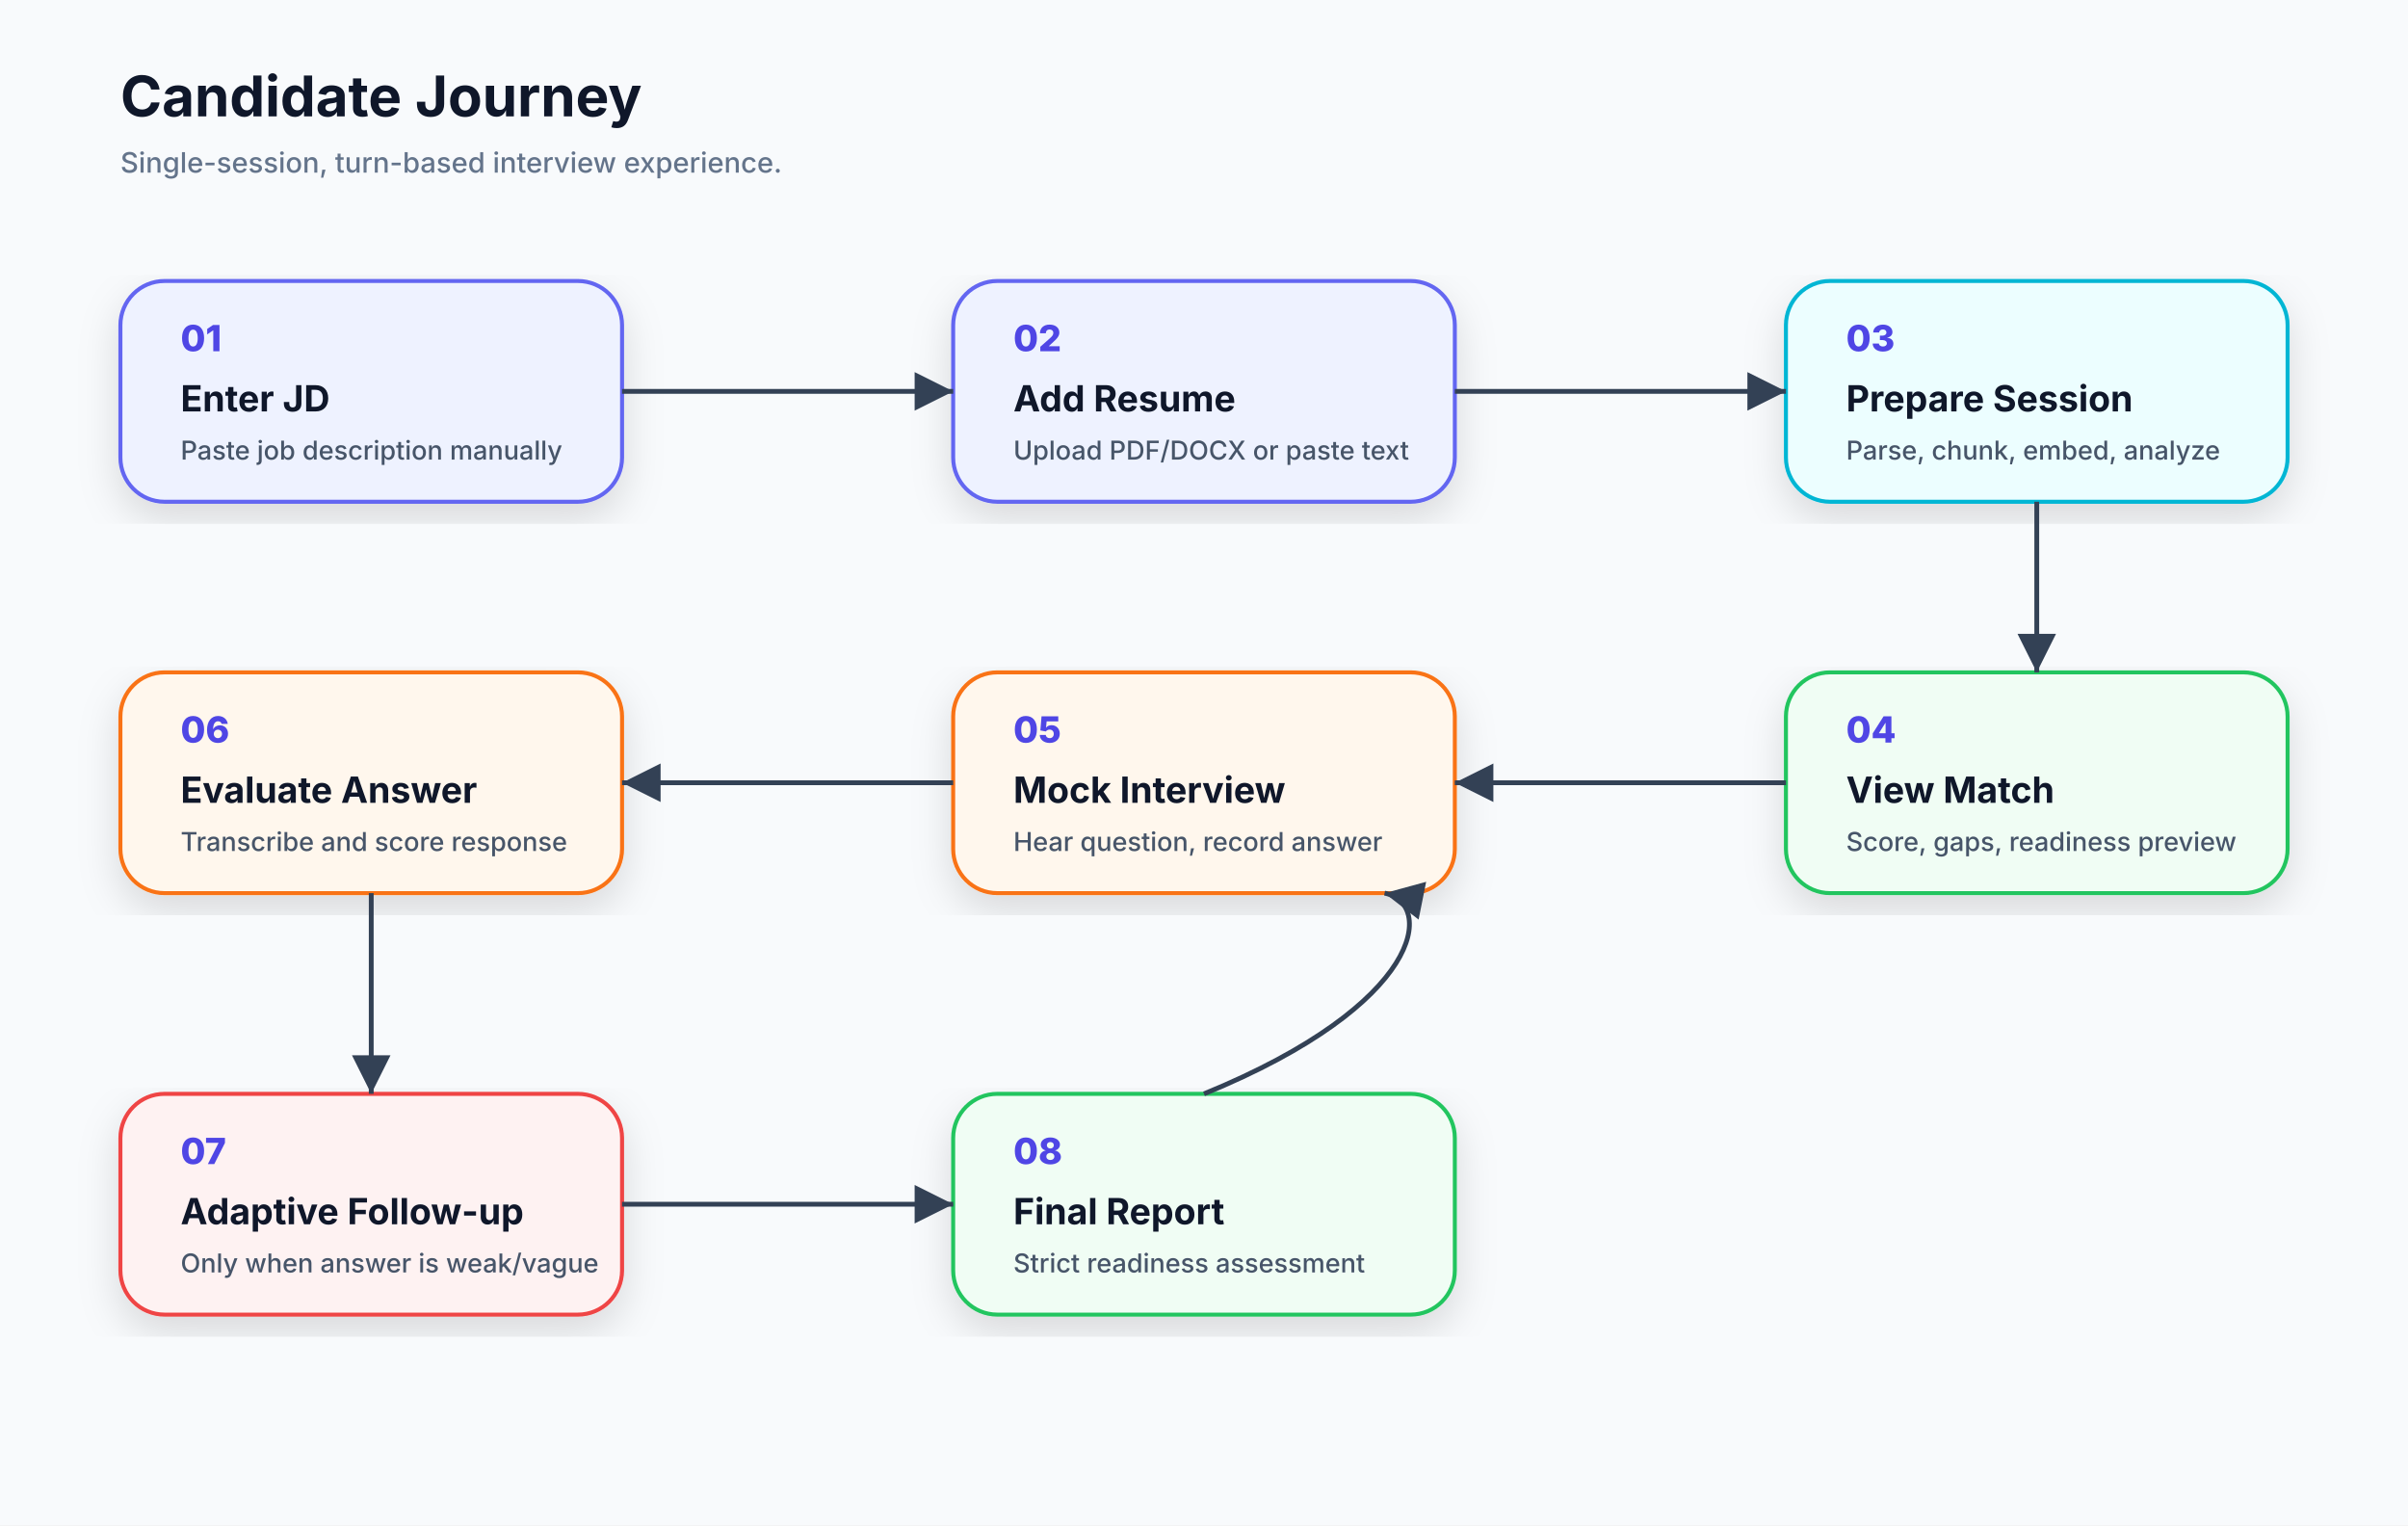
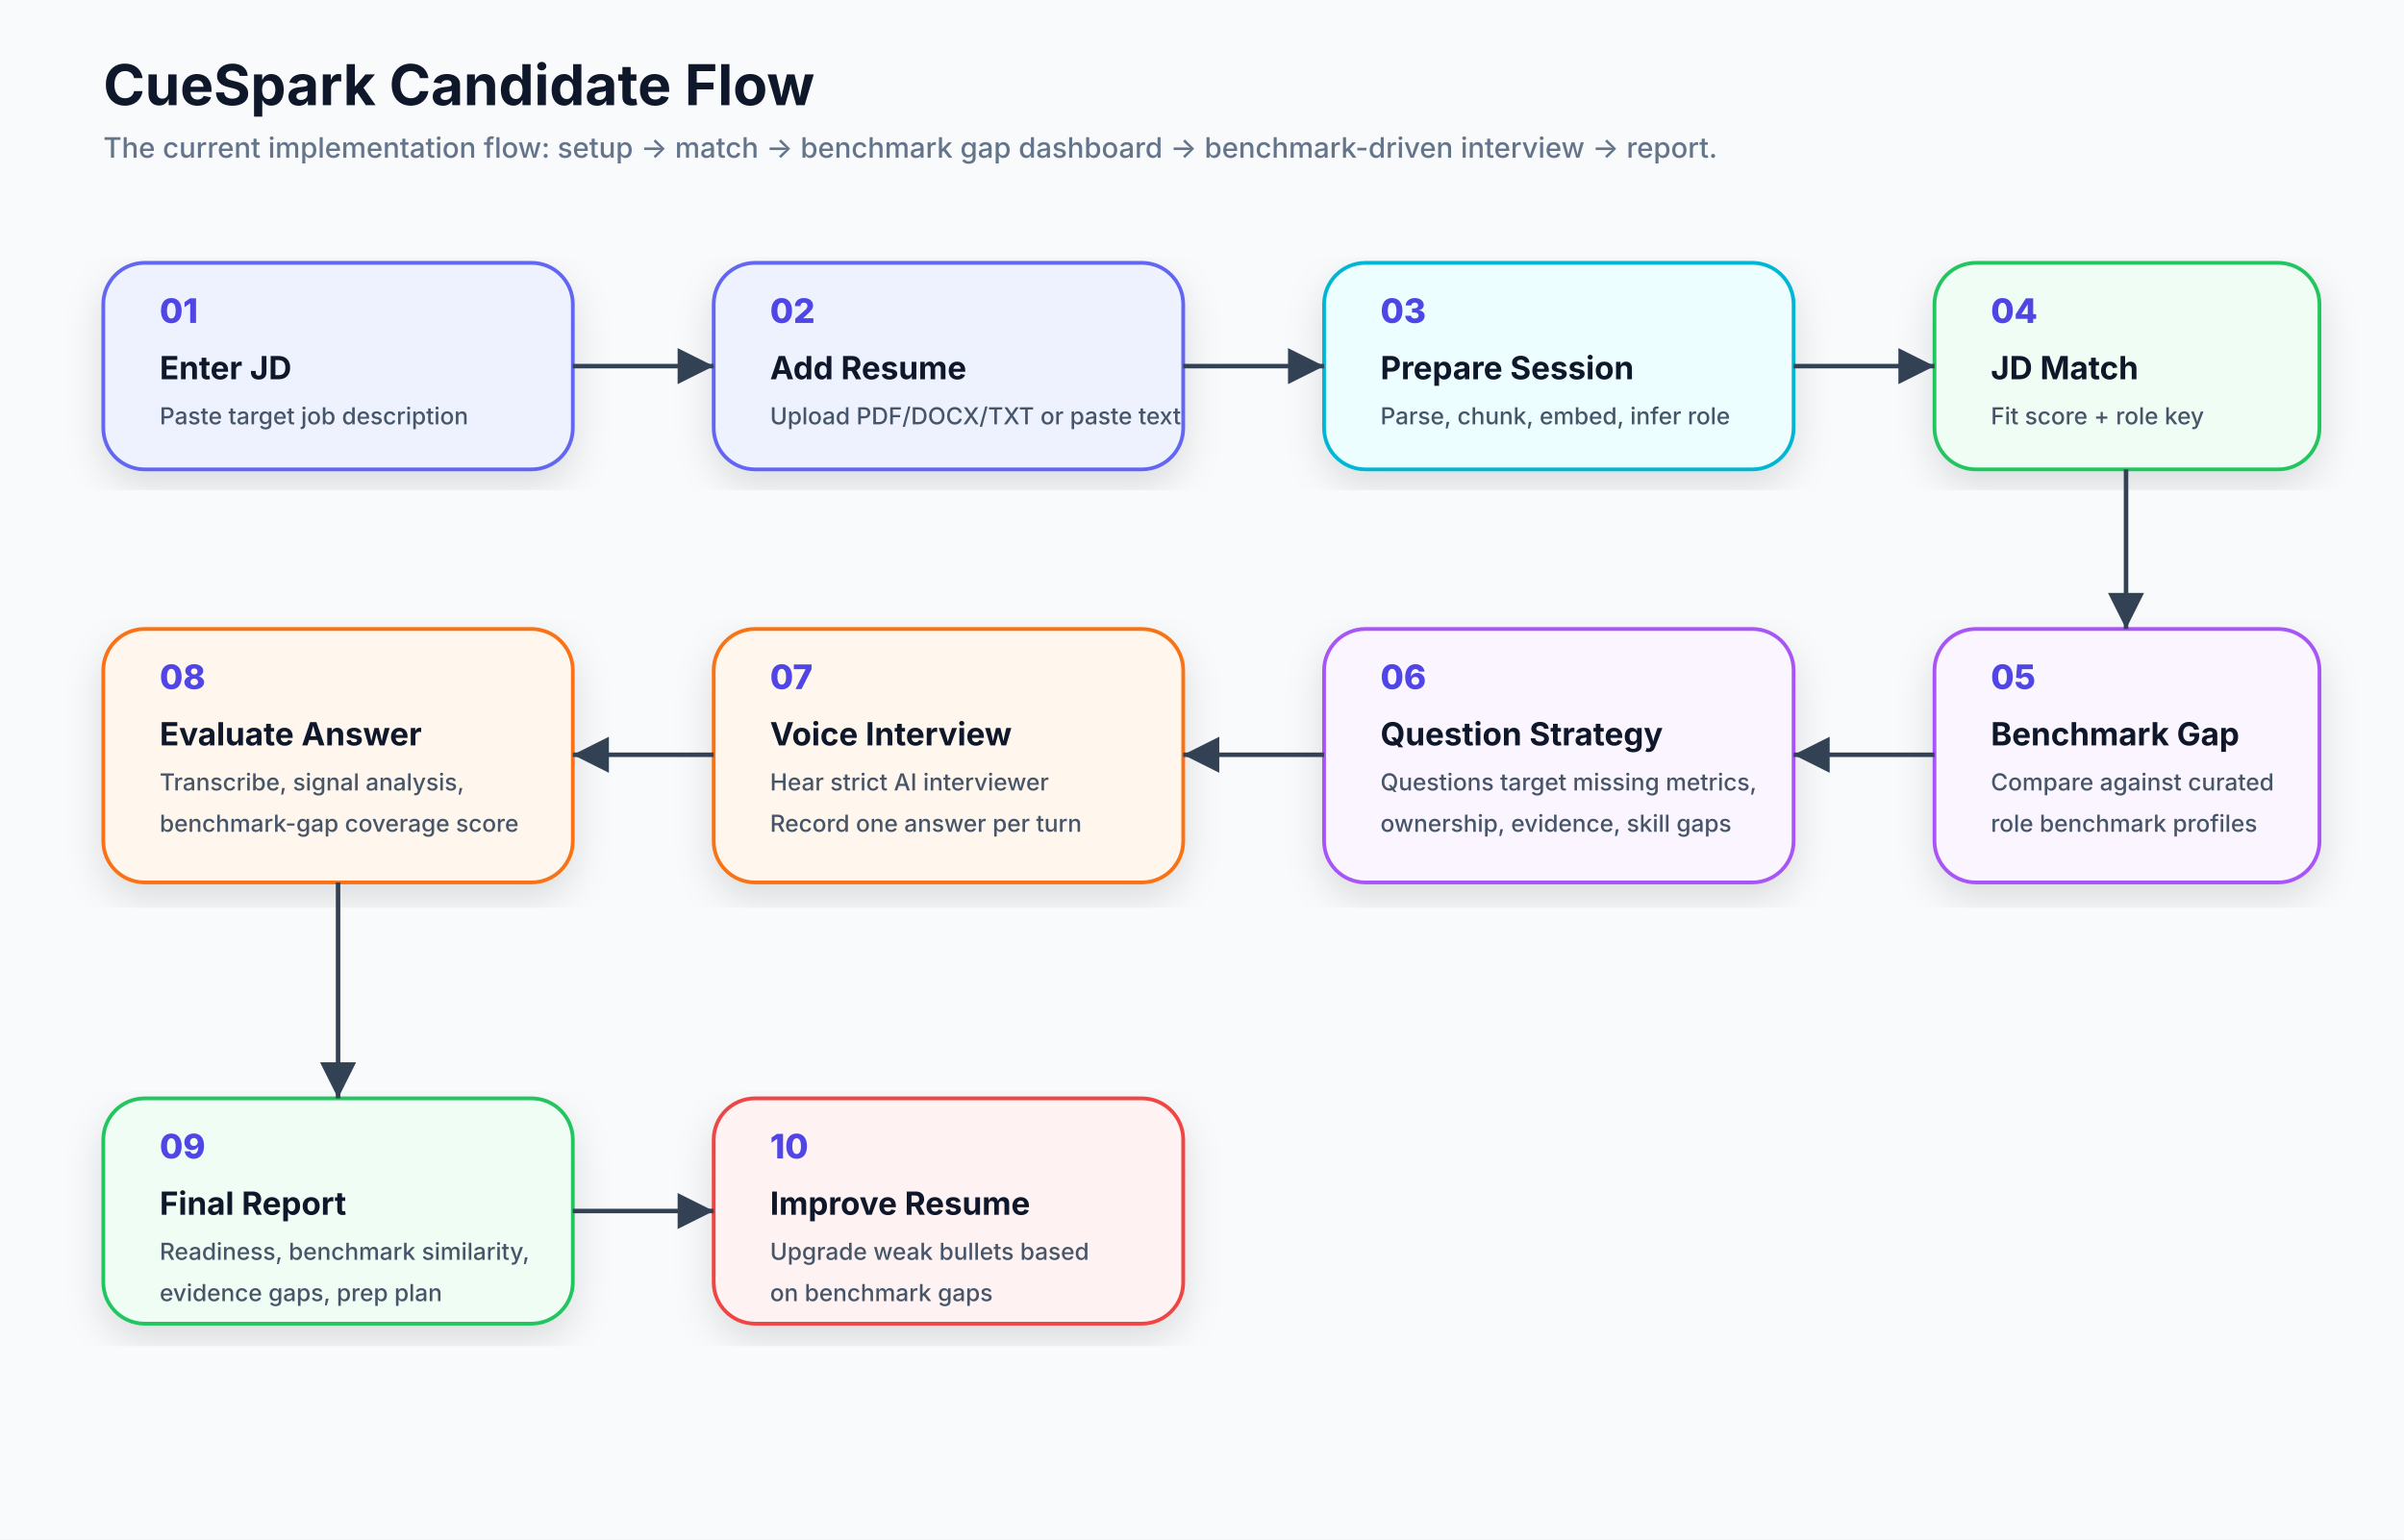
- <svg xmlns="http://www.w3.org/2000/svg" width="1200" height="760" viewBox="0 0 1200 760" role="img">
+ <svg xmlns="http://www.w3.org/2000/svg" width="1280" height="820" viewBox="0 0 1280 820" role="img" aria-label="CueSpark candidate journey with benchmark dashboard">
  <defs>
    <filter id="shadow">
-       <feDropShadow dx="0" dy="8" stdDeviation="10" flood-opacity="0.13" />
+       <feDropShadow dx="0" dy="8" stdDeviation="10" flood-opacity="0.12" />
    </filter>
    <marker id="arrow" markerWidth="12" markerHeight="12" refX="10" refY="6" orient="auto" markerUnits="strokeWidth">
      <path d="M2,2 L10,6 L2,10 Z" fill="#334155" />
    </marker>
    <style>
-       .bg{fill:#f8fafc} .title{font:700 28px Inter,Arial,sans-serif;fill:#0f172a} .subtitle{font:500 14px Inter,Arial,sans-serif;fill:#64748b}
-       .box{fill:#fff;stroke:#cbd5e1;stroke-width:2;filter:url(#shadow)} .blue{fill:#eef2ff;stroke:#6366f1} .cyan{fill:#ecfeff;stroke:#06b6d4} .green{fill:#f0fdf4;stroke:#22c55e} .orange{fill:#fff7ed;stroke:#f97316} .red{fill:#fef2f2;stroke:#ef4444}
-       .label{font:700 18px Inter,Arial,sans-serif;fill:#0f172a} .small{font:500 13px Inter,Arial,sans-serif;fill:#475569} .tiny{font:500 12px Inter,Arial,sans-serif;fill:#64748b}
-       .group{font:700 13px Inter,Arial,sans-serif;fill:#475569;letter-spacing:.08em} .num{font:800 18px Inter,Arial,sans-serif;fill:#4f46e5}
-       .line{stroke:#334155;stroke-width:2.4;fill:none;marker-end:url(#arrow)} .dash{stroke-dasharray:7 7}
+       .bg{fill:#f8fafc}.title{font:700 30px Inter,Arial,sans-serif;fill:#0f172a}.subtitle{font:500 15px Inter,Arial,sans-serif;fill:#64748b}
+       .box{fill:#fff;stroke:#cbd5e1;stroke-width:2;filter:url(#shadow)}.blue{fill:#eef2ff;stroke:#6366f1}.cyan{fill:#ecfeff;stroke:#06b6d4}.green{fill:#f0fdf4;stroke:#22c55e}.orange{fill:#fff7ed;stroke:#f97316}.red{fill:#fef2f2;stroke:#ef4444}.purple{fill:#faf5ff;stroke:#a855f7}
+       .label{font:700 17px Inter,Arial,sans-serif;fill:#0f172a}.small{font:500 12.5px Inter,Arial,sans-serif;fill:#475569}.num{font:800 18px Inter,Arial,sans-serif;fill:#4f46e5}.line{stroke:#334155;stroke-width:2.4;fill:none;marker-end:url(#arrow)}
    </style>
  </defs>
-   <rect class="bg" width="1200" height="760" />
-   <text x="60" y="58" class="title">Candidate Journey</text>
-   <text x="60" y="86" class="subtitle">Single-session, turn-based interview experience.</text>
-   <rect x="60" y="140" width="250" height="110" class="box blue" rx="22" />
-   <text x="90" y="175" class="num">01</text>
-   <text x="90" y="205" class="label">Enter JD</text>
-   <text x="90" y="229" class="small">Paste job description manually</text>
-   <rect x="475" y="140" width="250" height="110" class="box blue" rx="22" />
-   <text x="505" y="175" class="num">02</text>
-   <text x="505" y="205" class="label">Add Resume</text>
-   <text x="505" y="229" class="small">Upload PDF/DOCX or paste text</text>
-   <rect x="890" y="140" width="250" height="110" class="box cyan" rx="22" />
-   <text x="920" y="175" class="num">03</text>
-   <text x="920" y="205" class="label">Prepare Session</text>
-   <text x="920" y="229" class="small">Parse, chunk, embed, analyze</text>
-   <rect x="890" y="335" width="250" height="110" class="box green" rx="22" />
-   <text x="920" y="370" class="num">04</text>
-   <text x="920" y="400" class="label">View Match</text>
-   <text x="920" y="424" class="small">Score, gaps, readiness preview</text>
-   <rect x="475" y="335" width="250" height="110" class="box orange" rx="22" />
-   <text x="505" y="370" class="num">05</text>
-   <text x="505" y="400" class="label">Mock Interview</text>
-   <text x="505" y="424" class="small">Hear question, record answer</text>
-   <rect x="60" y="335" width="250" height="110" class="box orange" rx="22" />
-   <text x="90" y="370" class="num">06</text>
-   <text x="90" y="400" class="label">Evaluate Answer</text>
-   <text x="90" y="424" class="small">Transcribe and score response</text>
-   <rect x="60" y="545" width="250" height="110" class="box red" rx="22" />
-   <text x="90" y="580" class="num">07</text>
-   <text x="90" y="610" class="label">Adaptive Follow-up</text>
-   <text x="90" y="634" class="small">Only when answer is weak/vague</text>
-   <rect x="475" y="545" width="250" height="110" class="box green" rx="22" />
-   <text x="505" y="580" class="num">08</text>
-   <text x="505" y="610" class="label">Final Report</text>
-   <text x="505" y="634" class="small">Strict readiness assessment</text>
-   <path class="line" d="M310 195 H475" />
-   <path class="line" d="M725 195 H890" />
-   <path class="line" d="M1015 250 V335" />
-   <path class="line" d="M890 390 H725" />
-   <path class="line" d="M475 390 H310" />
-   <path class="line" d="M185 445 V545" />
-   <path class="line" d="M310 600 H475" />
-   <path class="line" d="M600 545 C710 500 715 450 690 445" />
+   <rect class="bg" width="1280" height="820" />
+   <text x="55" y="56" class="title">CueSpark Candidate Flow</text>
+   <text x="55" y="84" class="subtitle">The current implementation flow: setup → match → benchmark gap dashboard → benchmark-driven interview → report.</text>
+   <rect x="55" y="140" width="250" height="110" rx="22" class="box blue" />
+   <text x="85" y="172" class="num">01</text>
+   <text x="85" y="202" class="label">Enter JD</text>
+   <text x="85" y="226" class="small">Paste target job description</text>
+   <rect x="380" y="140" width="250" height="110" rx="22" class="box blue" />
+   <text x="410" y="172" class="num">02</text>
+   <text x="410" y="202" class="label">Add Resume</text>
+   <text x="410" y="226" class="small">Upload PDF/DOCX/TXT or paste text</text>
+   <rect x="705" y="140" width="250" height="110" rx="22" class="box cyan" />
+   <text x="735" y="172" class="num">03</text>
+   <text x="735" y="202" class="label">Prepare Session</text>
+   <text x="735" y="226" class="small">Parse, chunk, embed, infer role</text>
+   <rect x="1030" y="140" width="205" height="110" rx="22" class="box green" />
+   <text x="1060" y="172" class="num">04</text>
+   <text x="1060" y="202" class="label">JD Match</text>
+   <text x="1060" y="226" class="small">Fit score + role key</text>
+   <rect x="1030" y="335" width="205" height="135" rx="22" class="box purple" />
+   <text x="1060" y="367" class="num">05</text>
+   <text x="1060" y="397" class="label">Benchmark Gap</text>
+   <text x="1060" y="421" class="small">Compare against curated</text>
+   <text x="1060" y="443" class="small">role benchmark profiles</text>
+   <rect x="705" y="335" width="250" height="135" rx="22" class="box purple" />
+   <text x="735" y="367" class="num">06</text>
+   <text x="735" y="397" class="label">Question Strategy</text>
+   <text x="735" y="421" class="small">Questions target missing metrics,</text>
+   <text x="735" y="443" class="small">ownership, evidence, skill gaps</text>
+   <rect x="380" y="335" width="250" height="135" rx="22" class="box orange" />
+   <text x="410" y="367" class="num">07</text>
+   <text x="410" y="397" class="label">Voice Interview</text>
+   <text x="410" y="421" class="small">Hear strict AI interviewer</text>
+   <text x="410" y="443" class="small">Record one answer per turn</text>
+   <rect x="55" y="335" width="250" height="135" rx="22" class="box orange" />
+   <text x="85" y="367" class="num">08</text>
+   <text x="85" y="397" class="label">Evaluate Answer</text>
+   <text x="85" y="421" class="small">Transcribe, signal analysis,</text>
+   <text x="85" y="443" class="small">benchmark-gap coverage score</text>
+   <rect x="55" y="585" width="250" height="120" rx="22" class="box green" />
+   <text x="85" y="617" class="num">09</text>
+   <text x="85" y="647" class="label">Final Report</text>
+   <text x="85" y="671" class="small">Readiness, benchmark similarity,</text>
+   <text x="85" y="693" class="small">evidence gaps, prep plan</text>
+   <rect x="380" y="585" width="250" height="120" rx="22" class="box red" />
+   <text x="410" y="617" class="num">10</text>
+   <text x="410" y="647" class="label">Improve Resume</text>
+   <text x="410" y="671" class="small">Upgrade weak bullets based</text>
+   <text x="410" y="693" class="small">on benchmark gaps</text>
+   <path class="line" d="M305 195 H380" />
+   <path class="line" d="M630 195 H705" />
+   <path class="line" d="M955 195 H1030" />
+   <path class="line" d="M1132 250 V335" />
+   <path class="line" d="M1030 402 H955" />
+   <path class="line" d="M705 402 H630" />
+   <path class="line" d="M380 402 H305" />
+   <path class="line" d="M180 470 V585" />
+   <path class="line" d="M305 645 H380" />
</svg>
